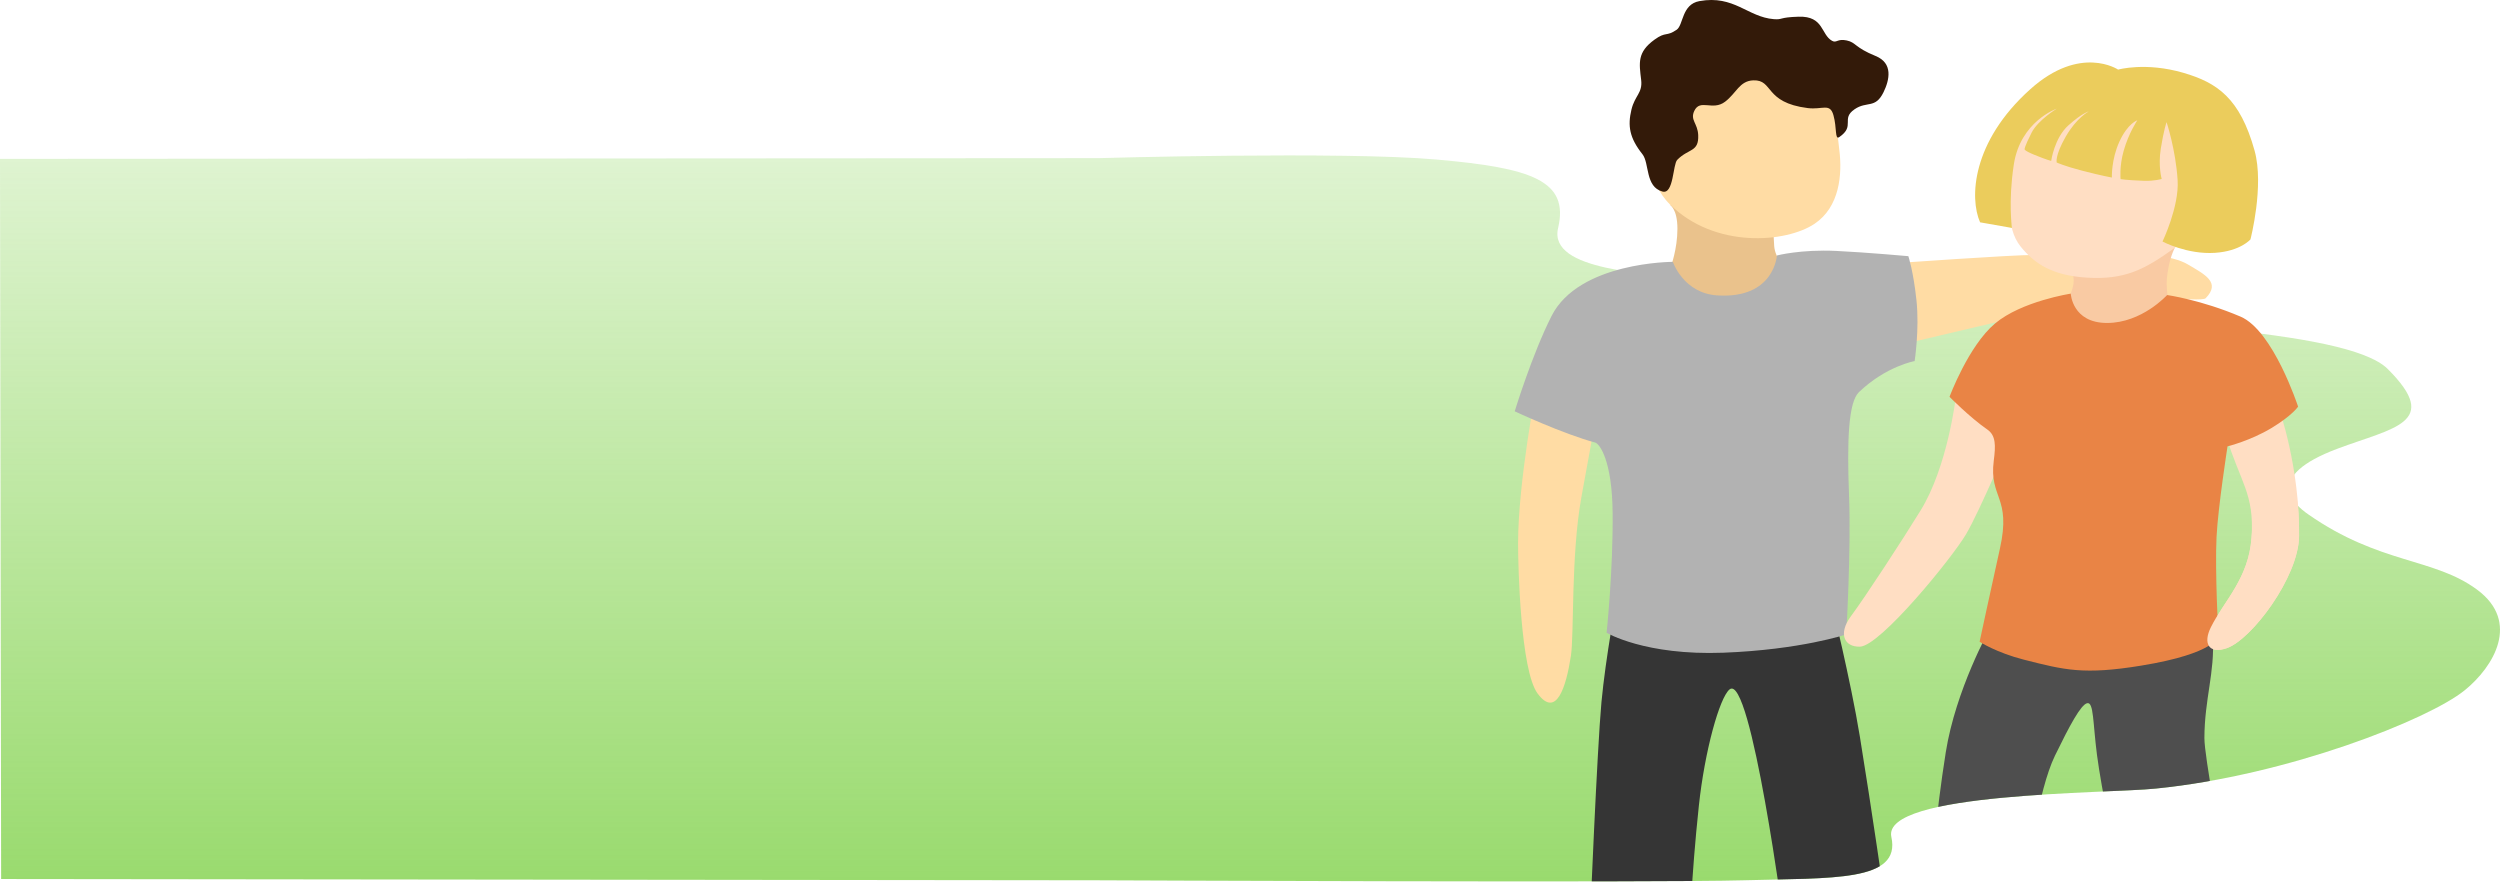
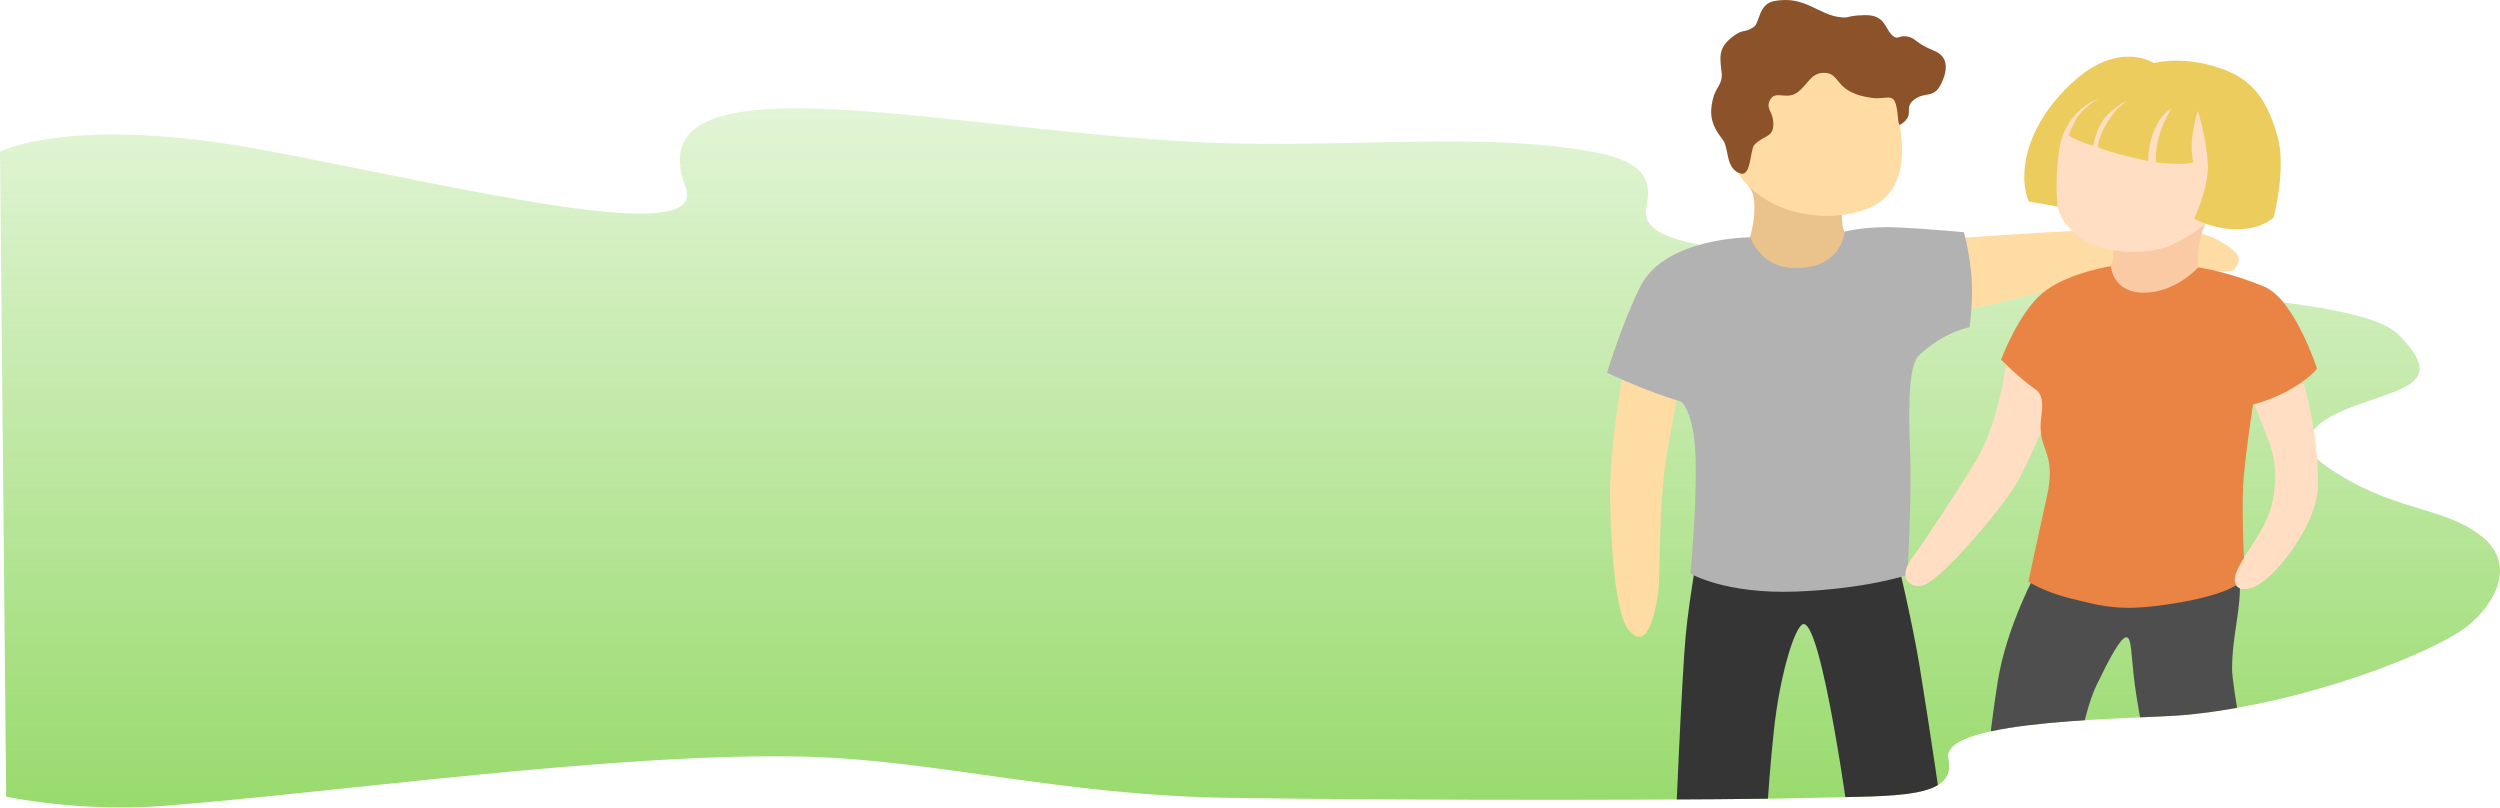
- <svg xmlns="http://www.w3.org/2000/svg" xmlns:xlink="http://www.w3.org/1999/xlink" width="343.837mm" height="121.224mm" viewBox="0 0 343.837 121.224" version="1.1" id="svg1">
+ <svg xmlns="http://www.w3.org/2000/svg" xmlns:xlink="http://www.w3.org/1999/xlink" width="379.371mm" height="122.528mm" viewBox="0 0 379.371 122.528" version="1.1" id="svg1">
  <defs id="defs1">
    <linearGradient id="linearGradient69">
      <stop style="stop-color:#79cf40;stop-opacity:1;" offset="0" id="stop68" />
      <stop style="stop-color:#79cf40;stop-opacity:0;" offset="1" id="stop69" />
    </linearGradient>
    <linearGradient id="linearGradient3">
      <stop style="stop-color:#16cf20;stop-opacity:1;" offset="0" id="stop3" />
      <stop style="stop-color:#16cf20;stop-opacity:0;" offset="1" id="stop4" />
    </linearGradient>
    <linearGradient xlink:href="#linearGradient69" id="linearGradient4" x1="96.469" y1="185.921" x2="96.469" y2="-7.016" gradientUnits="userSpaceOnUse" />
-     <clipPath clipPathUnits="userSpaceOnUse" id="clipPath23">
-       <path id="path24" style="display:inline;fill:url(#linearGradient24);stroke:none;stroke-width:0.255;stroke-opacity:1" d="m -4.88,44.153 -0.192,92.558 c 0,0 76.795,0.324 88.947,0 12.152,-0.324 21.641,0.225 20.281,-5.55 -1.36,-5.775 29.706,-5.548 36.403,-6.209 18.191,-1.705 37.501,-8.86 42.444,-12.589 4.034,-3.043 7.684,-8.772 1.729,-12.89 -5.955,-4.118 -13.391,-3.252 -23.245,-9.668 -2.017,-1.313 -6.288,-4.807 4.034,-8.415 7.684,-2.685 14.328,-3.297 6.916,-10.204 -5.763,-5.371 -37.962,-5.745 -56.672,-8.056 C 101.189,61.33 96,62.64 77.918,59.908 70.81,58.834 56.912,58.692 58.323,53.105 59.86,47.018 54.673,45.407 41.61,44.332 28.546,43.258 -4.88,44.153 -4.88,44.153 Z" />
-     </clipPath>
-     <linearGradient xlink:href="#linearGradient3" id="linearGradient24" gradientUnits="userSpaceOnUse" x1="96.469" y1="185.921" x2="96.469" y2="-7.016" gradientTransform="matrix(1,0,0,0.9319132,-5.072629,7.094304)" />
    <clipPath clipPathUnits="userSpaceOnUse" id="clipPath25">
      <path id="path26" style="display:inline;fill:url(#linearGradient26);stroke:none;stroke-width:0.265;stroke-opacity:1" d="M 0.192,39.767 0,139.087 c 0,0 76.795,0.348 88.947,0 12.152,-0.348 21.641,0.242 20.281,-5.955 -1.36,-6.197 29.706,-5.953 36.403,-6.663 18.191,-1.83 37.501,-9.507 42.444,-13.509 4.034,-3.266 7.684,-9.413 1.729,-13.832 -5.955,-4.418 -13.391,-3.489 -23.245,-10.374 -2.017,-1.409 -6.288,-5.159 4.034,-9.029 7.684,-2.882 14.328,-3.538 6.916,-10.95 -5.763,-5.763 -37.962,-6.165 -56.672,-8.645 C 106.261,58.198 101.073,59.604 82.991,56.672 75.883,55.519 61.985,55.368 63.396,49.372 64.932,42.84 59.746,41.111 46.682,39.959 33.619,38.806 0.192,39.767 0.192,39.767 Z" />
    </clipPath>
    <linearGradient xlink:href="#linearGradient3" id="linearGradient26" gradientUnits="userSpaceOnUse" x1="96.469" y1="185.921" x2="96.469" y2="-7.016" />
+     <clipPath clipPathUnits="userSpaceOnUse" id="clipPath19">
+       <path id="path20" style="display:inline;fill:url(#linearGradient20);stroke:none;stroke-width:0.255;stroke-opacity:1" d="M -4.88,44.153 C -44.78,43.147 -95.639,30.378 -87.471,50.357 c 3.532,8.638 -32.711,0.32 -63.154,-5.105 -29.869,-5.323 -40.881,0.088 -40.881,0.088 l 0.937,91.209 c 0,0 11.094,2.212 23.815,1.301 26.579,-1.903 69.461,-7.643 97.633,-6.954 19.712,0.482 38.488,5.452 64.049,5.815 29.645,0.421 76.795,0.324 88.947,0 12.152,-0.324 21.641,0.225 20.281,-5.55 -1.36,-5.775 29.706,-5.548 36.403,-6.209 18.191,-1.705 37.501,-8.86 42.444,-12.589 4.034,-3.043 7.684,-8.772 1.729,-12.89 -5.955,-4.118 -13.391,-3.252 -23.245,-9.668 -2.017,-1.313 -6.288,-4.807 4.034,-8.415 7.684,-2.685 14.328,-3.297 6.916,-10.204 -5.763,-5.371 -37.962,-5.745 -56.672,-8.056 C 101.189,61.33 96,62.64 77.918,59.908 70.81,58.834 56.912,58.692 58.323,53.105 59.86,47.018 54.673,45.407 41.61,44.332 28.546,43.258 10.611,44.544 -4.88,44.153 Z" />
+     </clipPath>
+     <linearGradient xlink:href="#linearGradient69" id="linearGradient20" gradientUnits="userSpaceOnUse" x1="96.469" y1="185.921" x2="96.469" y2="-7.016" gradientTransform="matrix(1,0,0,0.9319132,-5.072629,7.094304)" />
  </defs>
-   <g id="layer4" style="display:inline" transform="translate(150.8995,-18.01672)">
+   <g id="layer4" style="display:inline" transform="translate(186.4337,-18.01672)">
    <g id="layer1" style="display:inline">
-       <path id="path1" style="fill:url(#linearGradient4);stroke:none;stroke-width:0.265;stroke-opacity:1" d="M 0.192,39.767 -150.9,39.868 -150.743,138.912 2.1370397e-8,139.087 c 0,0 76.795,0.348 88.947,0 12.152,-0.348 21.641,0.242 20.281,-5.955 -1.36,-6.197 29.706,-5.953 36.403,-6.663 18.191,-1.83 37.501,-9.507 42.444,-13.509 4.034,-3.266 7.684,-9.413 1.729,-13.832 -5.955,-4.418 -13.391,-3.489 -23.245,-10.374 -2.017,-1.409 -6.288,-5.159 4.034,-9.029 7.684,-2.882 14.328,-3.538 6.916,-10.95 -5.763,-5.763 -37.962,-6.165 -56.672,-8.645 C 106.261,58.198 101.073,59.604 82.991,56.672 75.883,55.519 61.985,55.368 63.396,49.372 64.932,42.84 59.746,41.111 46.682,39.959 33.619,38.806 0.192,39.767 0.192,39.767 Z" />
+       <path id="path1" style="fill:url(#linearGradient4);stroke:none;stroke-width:0.265;stroke-opacity:1" d="M 0.192,39.767 C -39.708,38.687 -90.566,24.985 -82.398,46.423 c 3.532,9.269 -32.711,0.344 -63.154,-5.478 -29.869,-5.712 -40.881,0.094 -40.881,0.094 l 0.937,97.873 c 0,0 11.094,2.374 23.815,1.396 26.579,-2.043 69.461,-8.202 97.633,-7.462 C -44.336,133.364 -25.561,138.697 2.1370397e-8,139.087 29.645,139.539 76.795,139.434 88.947,139.087 c 12.152,-0.348 21.641,0.242 20.281,-5.955 -1.36,-6.197 29.706,-5.953 36.403,-6.663 18.191,-1.83 37.501,-9.507 42.444,-13.509 4.034,-3.266 7.684,-9.413 1.729,-13.832 -5.955,-4.418 -13.391,-3.489 -23.245,-10.374 -2.017,-1.409 -6.288,-5.159 4.034,-9.029 7.684,-2.882 14.328,-3.538 6.916,-10.95 -5.763,-5.763 -37.962,-6.165 -56.672,-8.645 C 106.261,58.198 101.073,59.604 82.991,56.672 75.883,55.519 61.985,55.368 63.396,49.372 64.932,42.84 59.746,41.111 46.682,39.959 33.619,38.806 15.683,40.186 0.192,39.767 Z" />
    </g>
    <g id="layer7" style="display:inline">
      <g id="layer3" transform="matrix(1,0,0,1.073061,5.072629,-7.612623)" style="display:inline">
-         <path style="fill:#353535;fill-opacity:1;stroke-width:0.265" d="m 62.675,142.913 c 0,-0.578 1.029,-23.242 1.607,-29.02 0.578,-5.779 2.133,-13.463 2.133,-13.463 l 29.443,0.451 c 0,0 2.699,10.173 3.968,17.425 1.614,9.224 3.471,21.25 3.471,21.25 l -13.834,3.145 c 0,0 -4.626,-32.709 -7.563,-30.452 -1.368,1.052 -3.411,7.837 -4.219,14.898 -1.1,9.616 -1.232,15.976 -1.232,15.976 z" id="path7" clip-path="url(#clipPath23)" />
+         <path style="fill:#353535;fill-opacity:1;stroke-width:0.265" d="m 62.675,142.913 c 0,-0.578 1.029,-23.242 1.607,-29.02 0.578,-5.779 2.133,-13.463 2.133,-13.463 l 29.443,0.451 c 0,0 2.699,10.173 3.968,17.425 1.614,9.224 3.471,21.25 3.471,21.25 l -13.834,3.145 c 0,0 -4.626,-32.709 -7.563,-30.452 -1.368,1.052 -3.411,7.837 -4.219,14.898 -1.1,9.616 -1.232,15.976 -1.232,15.976 z" id="path7" clip-path="url(#clipPath19)" />
        <path style="fill:#ffdca4;fill-opacity:1;stroke-width:0.265" d="m 104.568,57.625 c 0,0 15.996,-1.068 19.319,-1.068 3.323,0 16.775,-1.141 21.037,1.214 2.352,1.3 4.582,2.312 2.462,4.334 -0.646,0.616 -10.882,-0.826 -16.227,0.33 -5.345,1.156 -26.397,5.782 -26.397,5.782 z" id="path14" />
        <path style="fill:#ffdca4;fill-opacity:1;stroke-width:0.265" d="m 55.367,73.423 c 0,0 -2.542,12.155 -2.551,20.094 -0.003,2.992 0.343,16.31 2.679,19.248 2.573,3.235 3.925,-0.8 4.589,-4.822 0.447,-2.708 4.14e-4,-12.849 1.429,-20.276 0.997,-5.184 2.759,-14.057 2.759,-14.057 L 61.095,70.72 Z" id="path15" />
        <path style="fill:#eac28c;fill-opacity:1;stroke-width:0.265" d="m 73.678,50.13 c 0,0 1.054,0.484 1.054,3.085 0,2.6 -0.909,4.861 -0.909,4.861 l -0.144,6.501 c 0,0 11.991,4.045 12.713,3.756 0.722,-0.289 7.467,-6.806 7.467,-6.806 0,0 -5.557,-2.938 -5.817,-6.095 -0.381,-4.626 0.336,-5.634 0.336,-5.634 z" id="path17" />
        <path style="fill:#ffdca4;fill-opacity:1;stroke-width:0.259" d="m 70.938,41.972 c 0,0.828 -0.498,5.104 2.762,8.112 6.199,5.718 16.005,4.908 19.878,2.493 3.472,-2.165 3.848,-6.338 3.415,-9.511 -0.433,-3.173 -0.629,-8.267 -2.651,-9.508 -2.023,-1.241 -10.113,-4.414 -12.569,-4.138 -2.456,0.276 -11.124,6.621 -11.846,7.863 -0.722,1.241 1.011,4.69 1.011,4.69 z" id="path16" />
        <path style="fill:#b2b2b2;fill-opacity:1;stroke-width:0.265" d="m 74.103,57.447 c 0,0 1.444,4.022 6.114,4.3 7.841,0.467 8.197,-5.116 8.197,-5.116 0,0 3.261,-0.805 8.175,-0.585 4.082,0.183 9.903,0.671 9.903,0.671 0,0 0.679,1.861 1.112,5.617 0.433,3.756 -0.247,7.829 -0.247,7.829 0,0 -3.908,0.643 -7.656,3.977 -1.465,1.303 -1.658,6.265 -1.364,13.297 0.296,7.066 -0.391,17.761 -0.391,17.761 0,0 -6.273,1.969 -16.893,2.344 -10.801,0.381 -16.06,-2.557 -16.06,-2.557 0,0 0.903,-7.968 0.828,-15.386 -0.068,-6.727 -1.805,-8.845 -2.406,-8.995 -4.424,-1.104 -11.06,-3.999 -11.06,-3.999 0,0 2.352,-7.214 5.061,-12.213 3.771,-6.958 16.687,-6.946 16.687,-6.946 z" id="path6" />
-         <path style="fill:#331a09;fill-opacity:1;stroke-width:0.259" d="m 74.705,44.374 c 1.555,-1.49 2.991,-0.957 2.885,-3.179 -0.072,-1.517 -1.127,-1.903 -0.549,-3.076 0.802,-1.627 2.51,0.023 4.239,-1.193 1.562,-1.098 1.979,-2.673 3.88,-2.743 2.816,-0.104 1.462,2.845 7.484,3.553 2.053,0.242 3.058,-0.698 3.546,0.914 0.49,1.621 0.175,3.203 0.793,2.81 2.281,-1.451 0.168,-2.336 2.126,-3.579 1.697,-1.077 2.838,-0.016 3.973,-2.185 0.829,-1.584 1.325,-3.718 -1.088,-4.632 -2.913,-1.104 -2.677,-1.736 -3.981,-1.996 -1.292,-0.258 -1.383,0.372 -2.009,0.05 -1.548,-0.795 -1.116,-3.189 -4.587,-3.094 -2.781,0.076 -2.143,0.41 -3.442,0.314 -3.571,-0.265 -5.449,-3.122 -10.224,-2.31 -2.448,0.416 -2.181,3.068 -3.126,3.671 -1.442,0.92 -1.447,0.187 -3.044,1.266 -2.389,1.614 -2.119,2.96 -1.836,5.171 0.214,1.676 -0.867,1.977 -1.336,3.793 -0.543,2.099 -0.266,3.634 1.512,5.722 0.982,1.153 0.357,4.192 2.764,4.787 1.54,0.381 1.409,-3.48 2.022,-4.066 z" id="path18" />
+         <path style="fill:#8c522a;fill-opacity:1;stroke-width:0.259" d="m 74.705,44.374 c 1.555,-1.49 2.991,-0.957 2.885,-3.179 -0.072,-1.517 -1.127,-1.903 -0.549,-3.076 0.802,-1.627 2.51,0.023 4.239,-1.193 1.562,-1.098 1.979,-2.673 3.88,-2.743 2.816,-0.104 1.462,2.845 7.484,3.553 2.053,0.242 3.058,-0.698 3.546,0.914 0.49,1.621 0.175,3.203 0.793,2.81 2.281,-1.451 0.168,-2.336 2.126,-3.579 1.697,-1.077 2.838,-0.016 3.973,-2.185 0.829,-1.584 1.325,-3.718 -1.088,-4.632 -2.913,-1.104 -2.677,-1.736 -3.981,-1.996 -1.292,-0.258 -1.383,0.372 -2.009,0.05 -1.548,-0.795 -1.116,-3.189 -4.587,-3.094 -2.781,0.076 -2.143,0.41 -3.442,0.314 -3.571,-0.265 -5.449,-3.122 -10.224,-2.31 -2.448,0.416 -2.181,3.068 -3.126,3.671 -1.442,0.92 -1.447,0.187 -3.044,1.266 -2.389,1.614 -2.119,2.96 -1.836,5.171 0.214,1.676 -0.867,1.977 -1.336,3.793 -0.543,2.099 -0.266,3.634 1.512,5.722 0.982,1.153 0.357,4.192 2.764,4.787 1.54,0.381 1.409,-3.48 2.022,-4.066 z" id="path18" />
      </g>
      <g id="layer2" style="display:inline">
        <path style="fill:#f9caa3;fill-opacity:1;stroke:none;stroke-width:0.265;stroke-opacity:1" d="m 133.625,53.188 c -1.503,1.718 2.172,1.5 -0.047,5.887 -1.37,2.708 2.854,7.013 3.229,7.076 0.376,0.063 8.887,-2.065 8.887,-2.065 l 2.166,-2.163 c 0,0 -0.963,-3.413 -0.727,-5.695 0.419,-4.058 1.898,-5.314 1.898,-5.314 0,0 -12.781,-0.726 -15.406,2.274 z" id="path13" />
        <path style="fill:#ffdec3;fill-opacity:1;stroke:none;stroke-width:0.265;stroke-opacity:1" d="m 155.233,77.871 c 1.966,6.501 3.95,8.015 3.531,14.102 -0.387,5.619 -3.823,8.74 -5.599,12.327 -1.084,2.19 -0.302,3.712 2.17,2.869 3.454,-1.178 9.9,-9.794 9.968,-15.405 0.114,-9.521 -2.778,-17.61 -2.778,-17.61 z" id="path10" />
        <path style="fill:#ffdec3;fill-opacity:1;stroke:none;stroke-width:0.265;stroke-opacity:1" d="m 118.076,72.764 c 0,0 -1.12,9.454 -4.83,15.465 -2.649,4.292 -7.51,11.74 -9.592,14.559 -1.772,2.399 -0.892,4.233 1.254,4.168 2.797,-0.084 12.672,-12.199 14.593,-15.465 1.921,-3.266 6.175,-13.376 6.175,-13.376 z" id="path9" />
        <path style="display:inline;fill:#4e4e4e;fill-opacity:1;stroke:none;stroke-width:0.265;stroke-opacity:1" d="m 122.757,104.507 c 0,0 -4.678,8.354 -6.046,16.977 -1.394,8.785 -1.848,15.666 -1.831,15.49 l 13.063,0.961 c 0,0 1.443,-11.178 3.78,-15.977 2.001,-4.11 3.563,-7.04 4.442,-7.229 0.906,-0.195 0.774,2.721 1.343,7.107 0.63,4.857 2.538,13.794 2.538,13.794 l 14.6,-1.153 c 0,0 -2.368,-12.413 -2.364,-14.939 0.009,-5.314 1.466,-9.204 1.144,-13.704 -0.18,-2.52 -2.815,-5.936 -2.815,-5.936 z" id="path5" clip-path="url(#clipPath25)" />
        <path style="display:inline;fill:#e98445;fill-opacity:1;stroke:none;stroke-width:0.265;stroke-opacity:1" d="m 133.9,58.401 c 0,0 0.192,4.034 4.995,4.034 4.803,0 8.261,-3.842 8.261,-3.842 0,0 4.672,0.657 10.093,2.968 4.507,1.921 7.92,12.384 7.92,12.384 0,0 -0.822,1.237 -3.704,2.966 -2.882,1.729 -6.003,2.497 -6.003,2.497 0,0 -1.309,8.376 -1.51,12.465 -0.23,4.674 0.25,13.6 0.25,13.6 0,0 -0.162,2.39 -10.648,4.097 -7.873,1.282 -10.483,0.602 -16.069,-0.818 -3.834,-0.975 -6.12,-2.47 -6.12,-2.47 0,0 1.699,-7.899 2.796,-12.821 1.599,-7.181 -1.513,-6.906 -0.848,-12.082 0.268,-2.089 0.301,-3.467 -0.886,-4.288 -2.401,-1.66 -5.199,-4.497 -5.199,-4.497 0,0 2.601,-7.005 6.251,-10.078 3.65,-3.074 10.422,-4.114 10.422,-4.114 z" id="path4" />
        <path style="fill:#ffdec3;fill-opacity:1;stroke:none;stroke-width:0.265;stroke-opacity:1" d="m 160.677,87.258 c 1.966,6.501 -1.495,-1.373 -1.914,4.715 -0.387,5.619 -3.823,8.74 -5.599,12.327 -1.084,2.19 -0.302,3.712 2.17,2.869 3.454,-1.178 9.9,-9.794 9.968,-15.405 0.114,-9.521 -2.278,-7.158 -2.278,-7.158 z" id="path12" />
        <path style="fill:#ffdec3;fill-opacity:1;stroke:none;stroke-width:0.265;stroke-opacity:1" d="m 125.804,40.328 c -0.192,4.803 -0.993,8.867 1.205,11.601 1.981,2.464 4.473,3.958 8.993,4.265 5.351,0.363 8.119,-1.164 12.071,-4.001 4.216,-3.027 9.841,-11.855 8.112,-15.121 -1.729,-3.266 -5.571,-6.916 -13.255,-7.108 -7.684,-0.192 -15.177,2.113 -16.329,3.65 -1.153,1.537 -0.795,6.715 -0.795,6.715 z" id="path8" />
        <path style="fill:#ebcc5c;fill-opacity:1;stroke:none;stroke-width:0.265;stroke-opacity:1" d="m 149.422,28.042 c 4.611,1.345 7.757,3.47 9.763,10.698 1.344,4.842 -0.567,12.2 -0.567,12.2 0,0 -1.373,1.615 -4.871,1.85 -3.83,0.257 -7.227,-1.553 -7.227,-1.553 0,0 2.307,-4.792 2.079,-8.44 -0.264,-4.22 -1.521,-7.981 -1.521,-7.981 0,0 -0.381,1.054 -0.792,3.63 -0.387,2.42 0.122,4.182 0.122,4.182 0,0 -0.965,0.31 -2.501,0.253 -2.42,-0.089 -3.152,-0.23 -3.152,-0.23 0,0 -0.185,-1.73 0.416,-3.866 0.703,-2.497 1.889,-4.226 1.889,-4.226 0,0 -1.298,0.4 -2.451,2.897 -1.153,2.497 -1.052,4.979 -1.052,4.979 0,0 -1.287,-0.218 -4.11,-0.948 -2.418,-0.625 -3.48,-1.121 -3.48,-1.121 0,0 -0.271,-0.92 1.247,-3.562 1.494,-2.602 3.16,-3.461 3.16,-3.461 0,0 -0.887,0.197 -2.808,1.926 -1.921,1.729 -2.354,4.87 -2.354,4.87 0,0 -0.484,-0.079 -2.34,-0.84 -1.444,-0.592 -1.315,-0.765 -1.315,-0.765 0,0 -0.098,-0.191 0.961,-2.276 0.866,-1.704 3.456,-3.297 3.456,-3.297 0,0 -5,1.742 -5.905,7.685 -0.786,5.158 -0.251,8.721 -0.251,8.721 l -4.386,-0.773 c -1.47,-3.319 -1.164,-11.07 6.905,-18.307 6.9,-6.188 12.077,-2.696 12.077,-2.696 0,0 3.783,-1.076 9.009,0.448 z" id="path11" />
      </g>
    </g>
  </g>
</svg>
